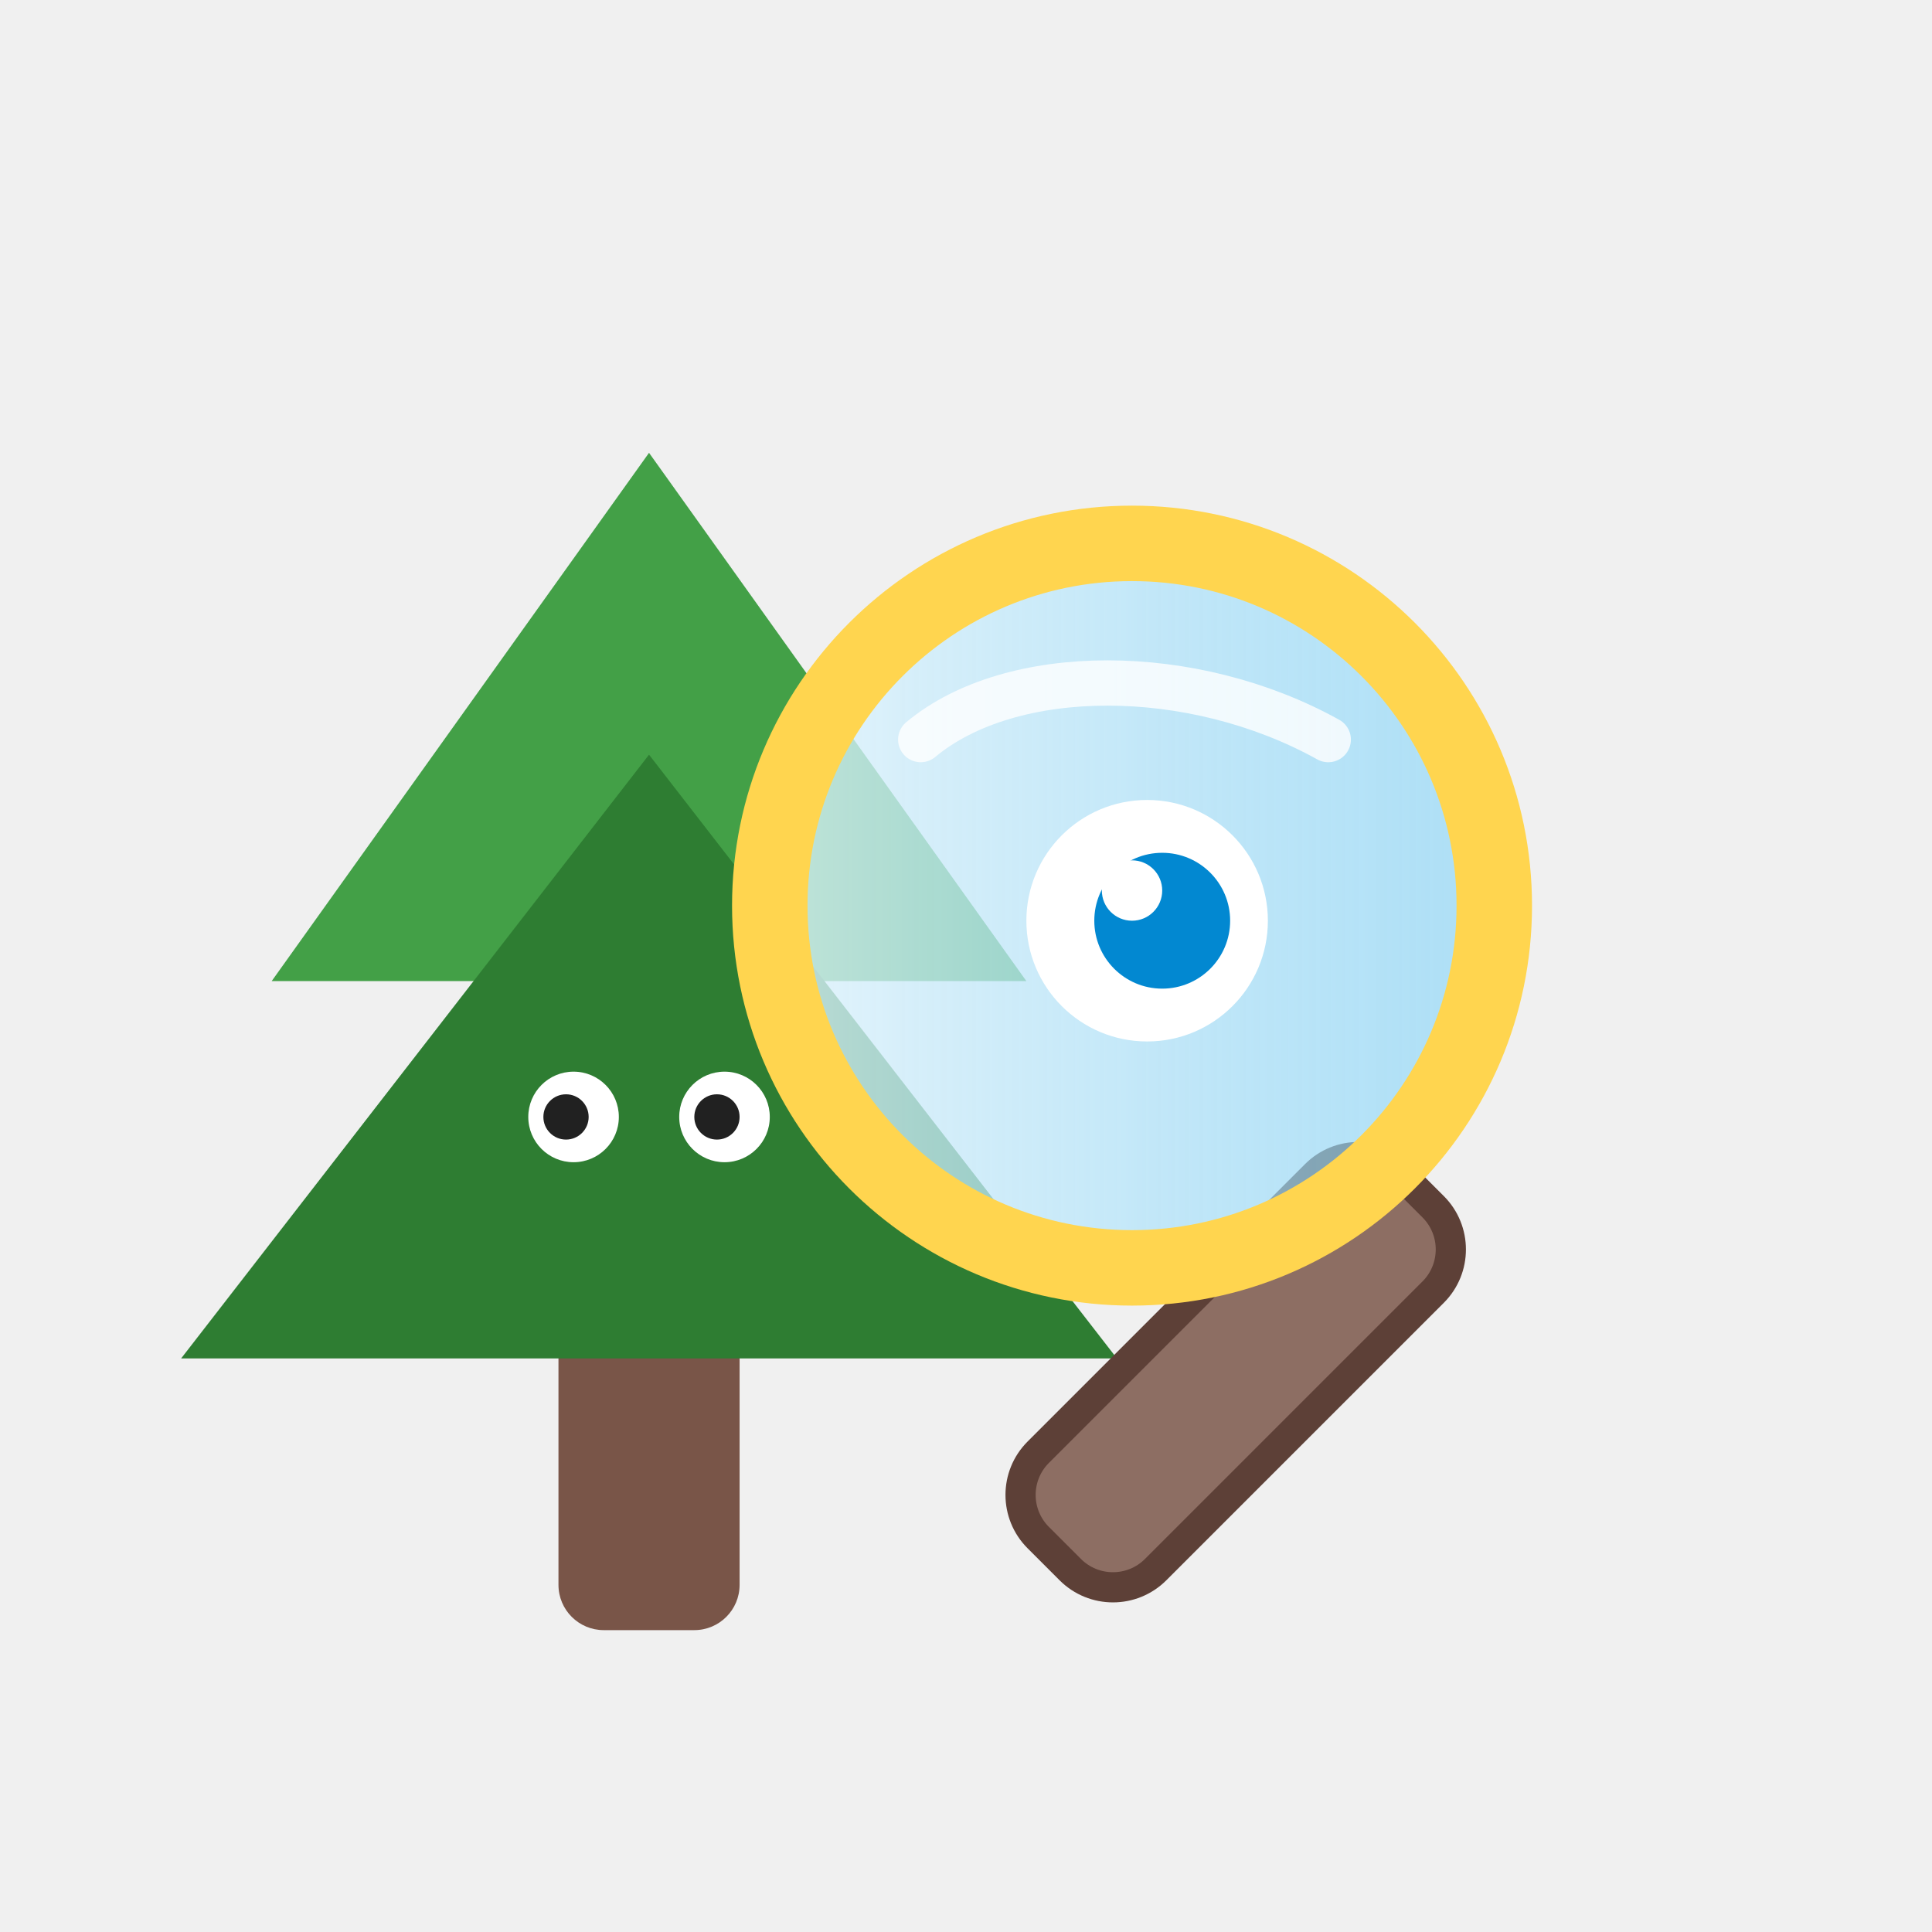
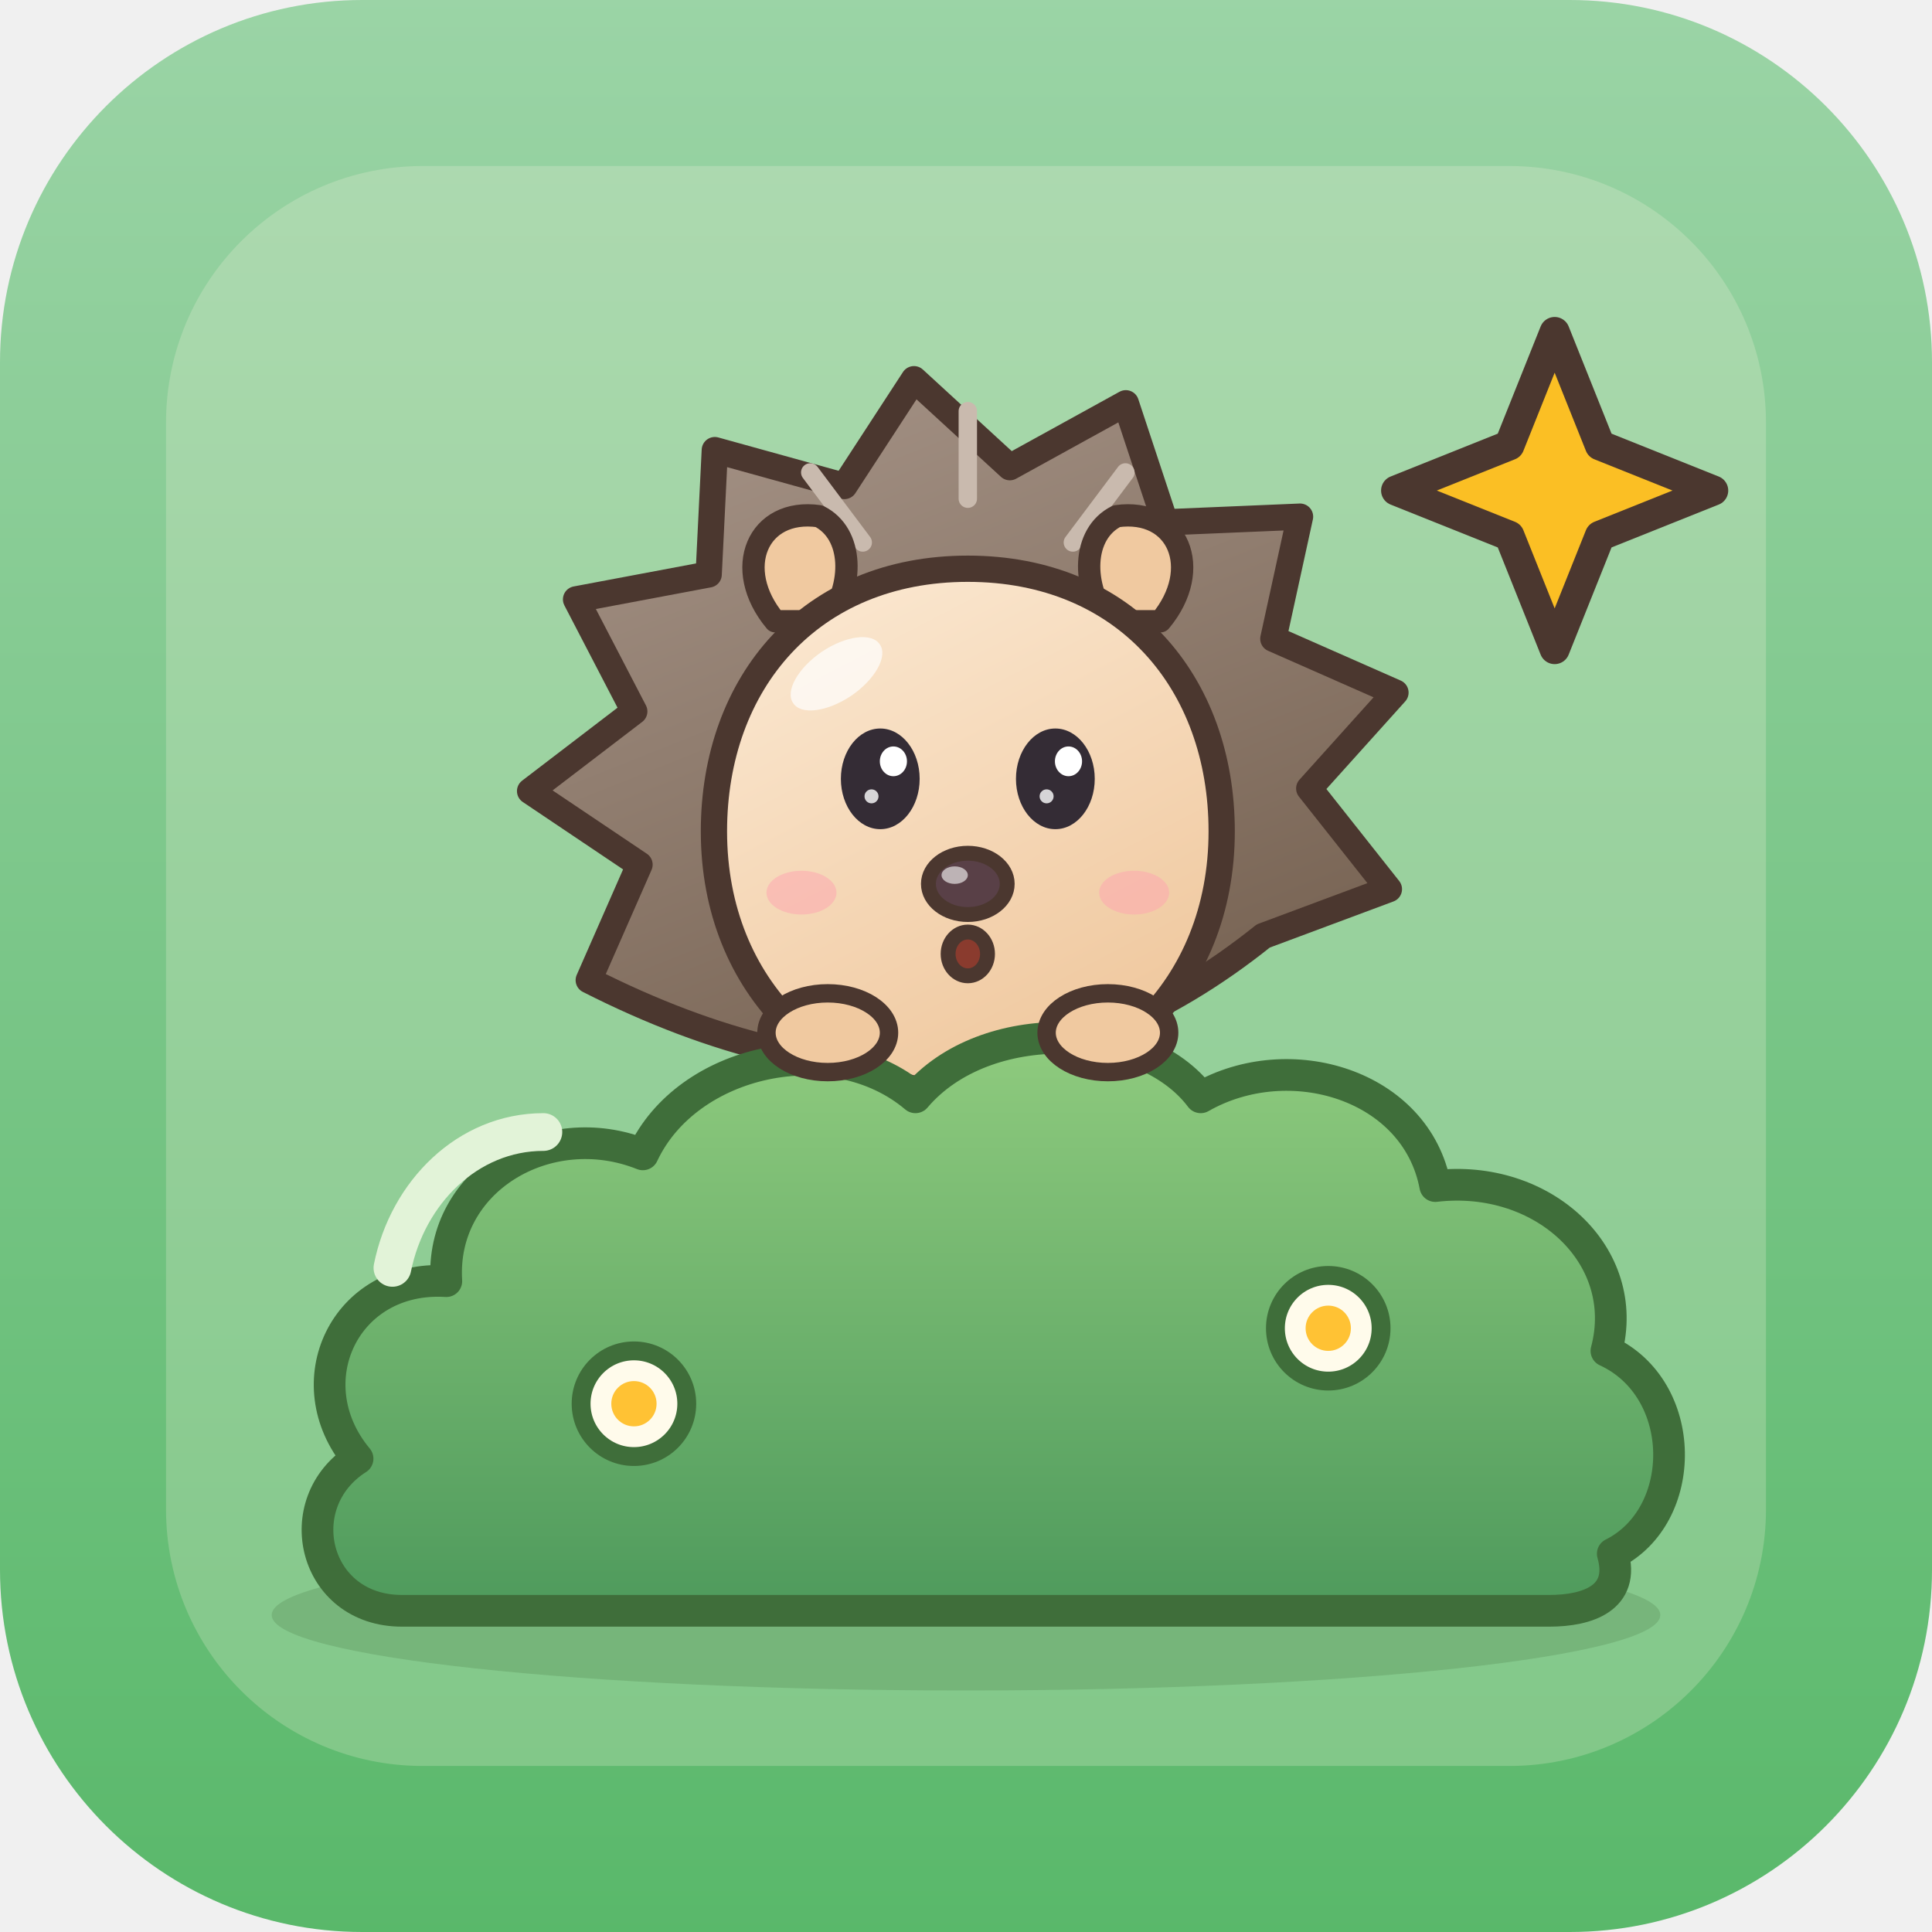
<svg xmlns="http://www.w3.org/2000/svg" viewBox="0 0 256 256" width="256" height="256">
  <defs>
-     <linearGradient id="lens" cx="50%" cy="50%" r="50%">
-       <stop offset="0%" stop-color="#E1F5FE" stop-opacity="0.8" />
-       <stop offset="100%" stop-color="#81D4FA" stop-opacity="0.6" />
+     <linearGradient id="nascondino_icon_tile" x1="0" y1="0" x2="0" y2="1">
+       <stop offset="0" stop-color="#9BD4A6" />
+       <stop offset="1" stop-color="#59B86A" />
+     </linearGradient>
+     <linearGradient id="nascondino_icon_bush" x1="0" y1="0" x2="0" y2="1">
+       <stop offset="0" stop-color="#8FCB7E" />
+       <stop offset="1" stop-color="#4E9A5C" />
+     </linearGradient>
+     <linearGradient id="nascondino_icon_hh_spike" x1="0" y1="0" x2="0.5" y2="1">
+       <stop offset="0" stop-color="#A8968A" />
+       <stop offset="1" stop-color="#7A6656" />
+     </linearGradient>
+     <linearGradient id="nascondino_icon_hh_face" x1="0" y1="0" x2="0.5" y2="1">
+       <stop offset="0" stop-color="#FCEBD6" />
+       <stop offset="1" stop-color="#F0C9A0" />
    </linearGradient>
  </defs>
-   <rect x="74" y="170" width="24" height="46" rx="6" fill="#795548" />
-   <polygon points="86,60 36,130 136,130" fill="#43A047" />
-   <polygon points="86,100 24,180 148,180" fill="#2E7D32" />
-   <circle cx="76" cy="148" r="6" fill="#FFFFFF" />
-   <circle cx="75" cy="148" r="3" fill="#212121" />
-   <circle cx="96" cy="148" r="6" fill="#FFFFFF" />
-   <circle cx="95" cy="148" r="3" fill="#212121" />
-   <g transform="translate(100, 70)">
-     <rect x="80" y="80" width="22" height="68" rx="8" fill="#8D6E63" stroke="#5D4037" stroke-width="4" transform="rotate(45 80 80)" />
-     <circle cx="50" cy="50" r="48" fill="url(#lens)" stroke="#FFD54F" stroke-width="10" />
-     <path d="M22 28 C34 18 58 18 76 28" fill="none" stroke="#FFFFFF" stroke-width="6" stroke-linecap="round" opacity="0.8" />
-     <circle cx="52" cy="52" r="16" fill="#FFFFFF" />
-     <circle cx="54" cy="52" r="9" fill="#0288D1" />
-     <circle cx="50" cy="48" r="4" fill="#FFFFFF" />
+   <g id="tile_bg">
+     <rect width="256" height="256" rx="48" fill="url(#nascondino_icon_tile)" />
+     <rect x="22" y="22" width="212" height="212" rx="34" fill="#FFF6E3" opacity="0.22" />
+   </g>
+   <g id="shadow">
+     <ellipse cx="128" cy="214" rx="92" ry="10" fill="#3F6E3A" opacity="0.22" />
+   </g>
+   <g id="subject">
+     <g id="hedgehog" transform="translate(54 22) scale(0.58)">
+       <g id="spines">
+         <path d="M41.4 186.0 L53.0 159.6 L28.0 142.8 L51.8 124.6 L38.5 99.0 L68.8 93.3 L70.2 64.9 L99.8 73.1 L115.7 48.7 L137.6 68.8 L164.1 54.2 L173.1 81.4 L203.9 80.1 L197.8 108.0 L225.7 120.3 L206.0 142.2 L224.2 165.2 L195.5 175.9 Q128 230 41.4 186.0 Z" fill="url(#nascondino_icon_hh_spike)" stroke="#4B372F" stroke-width="6.0" stroke-linejoin="round" stroke-linecap="round" />
+         <path d="M92 70 L104 86 M128 56 L128 76 M164 70 L152 86" fill="none" stroke="#C9BAAE" stroke-width="4.2" stroke-linejoin="round" stroke-linecap="round" />
+       </g>
+       <g id="ears">
+         <path d="M84 104 C74 92 80 78 94 80 C102 84 102 96 96 104 Z" fill="#F0C9A0" stroke="#4B372F" stroke-width="5.1" stroke-linejoin="round" stroke-linecap="round" />
+         <path d="M172 104 C182 92 176 78 162 80 C154 84 154 96 160 104 Z" fill="#F0C9A0" stroke="#4B372F" stroke-width="5.1" stroke-linejoin="round" stroke-linecap="round" />
+       </g>
+       <g id="head">
+         <path d="M128 92 C164 92 186 118 186 152 C186 188 160 212 128 212 C96 212 70 188 70 152 C70 118 92 92 128 92 Z" fill="url(#nascondino_icon_hh_face)" stroke="#4B372F" stroke-width="6.0" stroke-linejoin="round" stroke-linecap="round" />
+         <path d="M88.1 122.7 C86.2 120 89.2 114.7 94.6 111 C100.1 107.3 106.1 106.5 107.9 109.3 C109.8 112 106.8 117.3 101.4 121 C95.9 124.7 89.9 125.5 88.1 122.7 Z" fill="#FFFFFF" opacity="0.7" />
+         <ellipse cx="128" cy="164" rx="9" ry="7" fill="#594047" stroke="#4B372F" stroke-width="3.4" />
+         <ellipse cx="125" cy="162" rx="3" ry="2" fill="#FFFFFF" opacity="0.6" />
+         <ellipse cx="90" cy="166" rx="8" ry="5" fill="#FDA4AF" opacity="0.5" />
+         <ellipse cx="166" cy="166" rx="8" ry="5" fill="#FDA4AF" opacity="0.5" />
+         <ellipse cx="108" cy="140" rx="9.0" ry="11.5" fill="#342C35" />
+         <ellipse cx="148" cy="140" rx="9.0" ry="11.5" fill="#342C35" />
+         <ellipse cx="111" cy="136" rx="3.1" ry="3.4" fill="#FFFFFF" />
+         <ellipse cx="151" cy="136" rx="3.1" ry="3.4" fill="#FFFFFF" />
+         <circle cx="106.0" cy="144" r="1.6" fill="#FFFFFF" opacity="0.8" />
+         <circle cx="146.0" cy="144" r="1.6" fill="#FFFFFF" opacity="0.8" />
+         <ellipse cx="128" cy="180" rx="4.5" ry="5" fill="#8A3B2E" stroke="#4B372F" stroke-width="3.4" />
+       </g>
+     </g>
+     <path transform="translate(20.5 116) scale(0.42)" d="M78 232 C50 232 42 198 64 184 C44 160 60 126 92 128 C90 96 124 76 154 88 C168 58 214 48 240 70 C262 44 312 46 330 70 C358 54 398 66 404 98 C438 94 466 120 458 150 C484 162 484 202 460 214 C464 228 452 232 440 232 Z" fill="url(#nascondino_icon_bush)" stroke="#3F6E3A" stroke-width="10" stroke-linejoin="round" />
+     <g id="paws" transform="translate(54 22) scale(0.58)">
+       <g id="paws_on_edge">
+         <ellipse cx="96" cy="198" rx="14" ry="9" fill="#F0C9A0" stroke="#4B372F" stroke-width="4.2" />
+         <ellipse cx="160" cy="198" rx="14" ry="9" fill="#F0C9A0" stroke="#4B372F" stroke-width="4.2" />
+       </g>
+     </g>
+     <path d="M52 168 C54 158 62 150 72 150" fill="none" stroke="#E2F3D8" stroke-width="5" stroke-linecap="round" />
+     <g fill="#FFFBEB" stroke="#3F6E3A" stroke-width="2.5">
+       <circle cx="84" cy="186" r="7" />
+       <circle cx="176" cy="176" r="7" />
+     </g>
+     <g fill="#FFC234">
+       <circle cx="84" cy="186" r="3" />
+       <circle cx="176" cy="176" r="3" />
+     </g>
+   </g>
+   <g id="accent">
+     <path d="M206 44 L212 59 L227 65 L212 71 L206 86 L200 71 L185 65 L200 59 Z" fill="#FBBF24" stroke="#4B372F" stroke-width="4" stroke-linejoin="round" />
  </g>
</svg>
